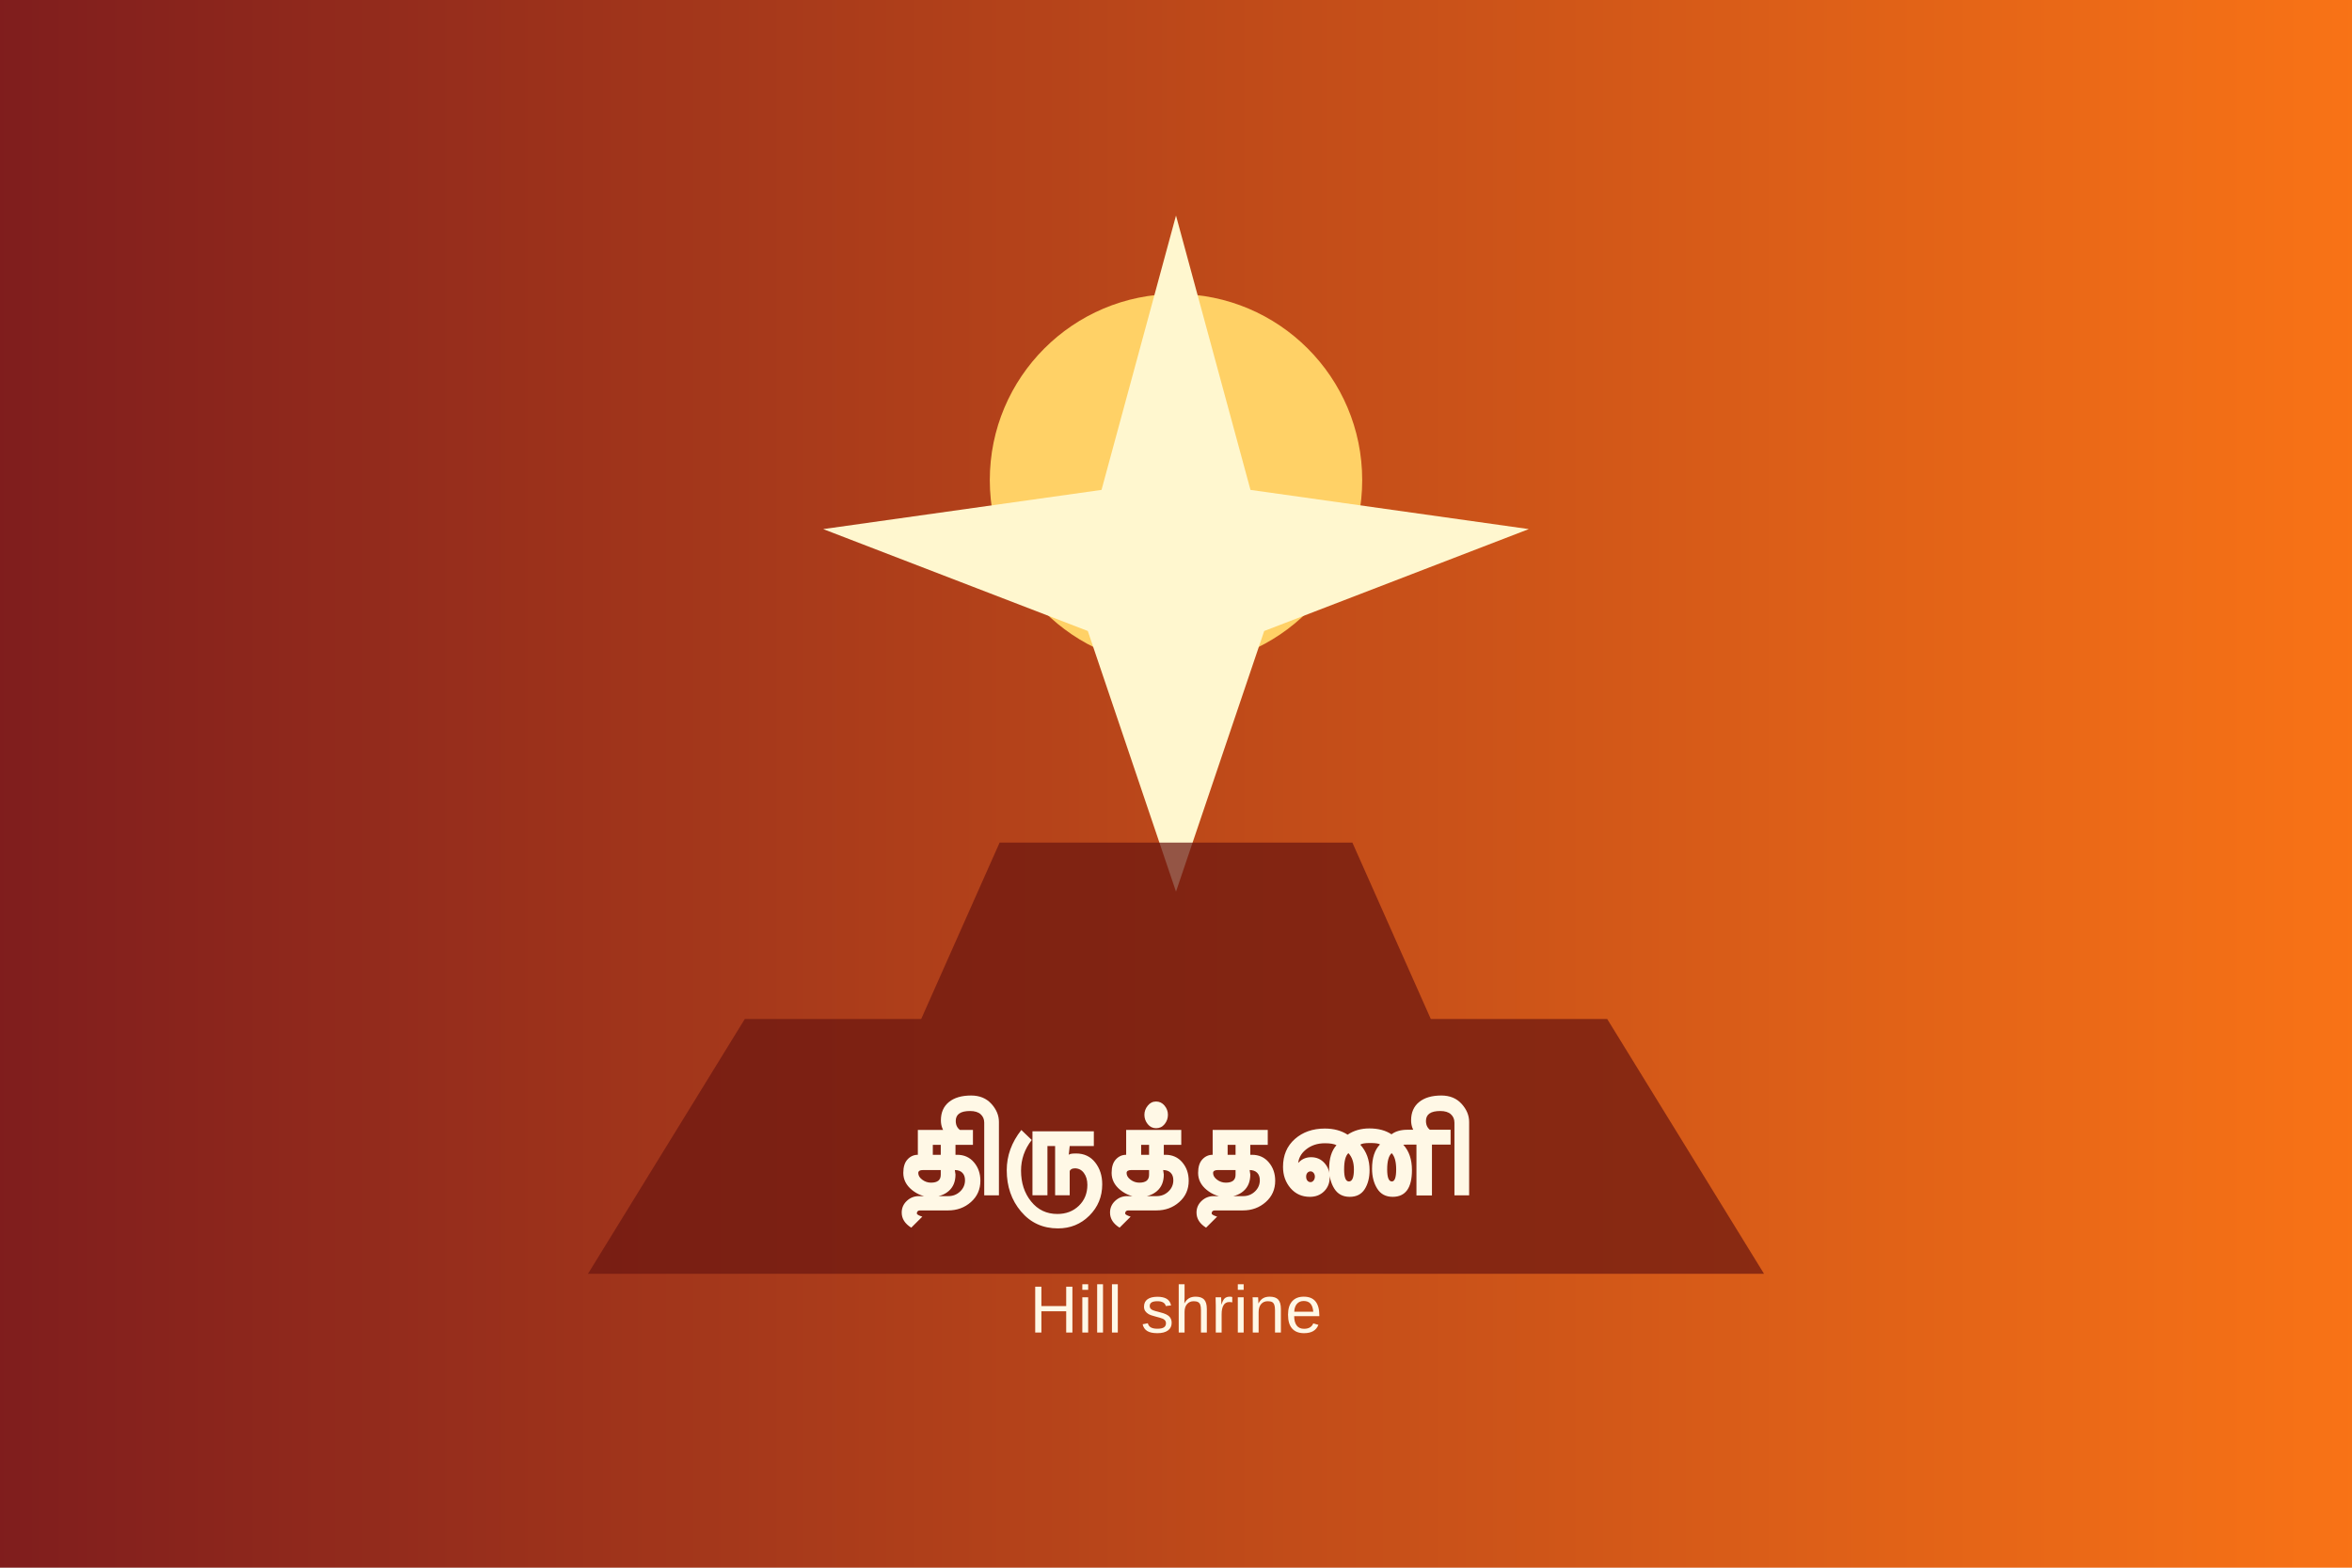
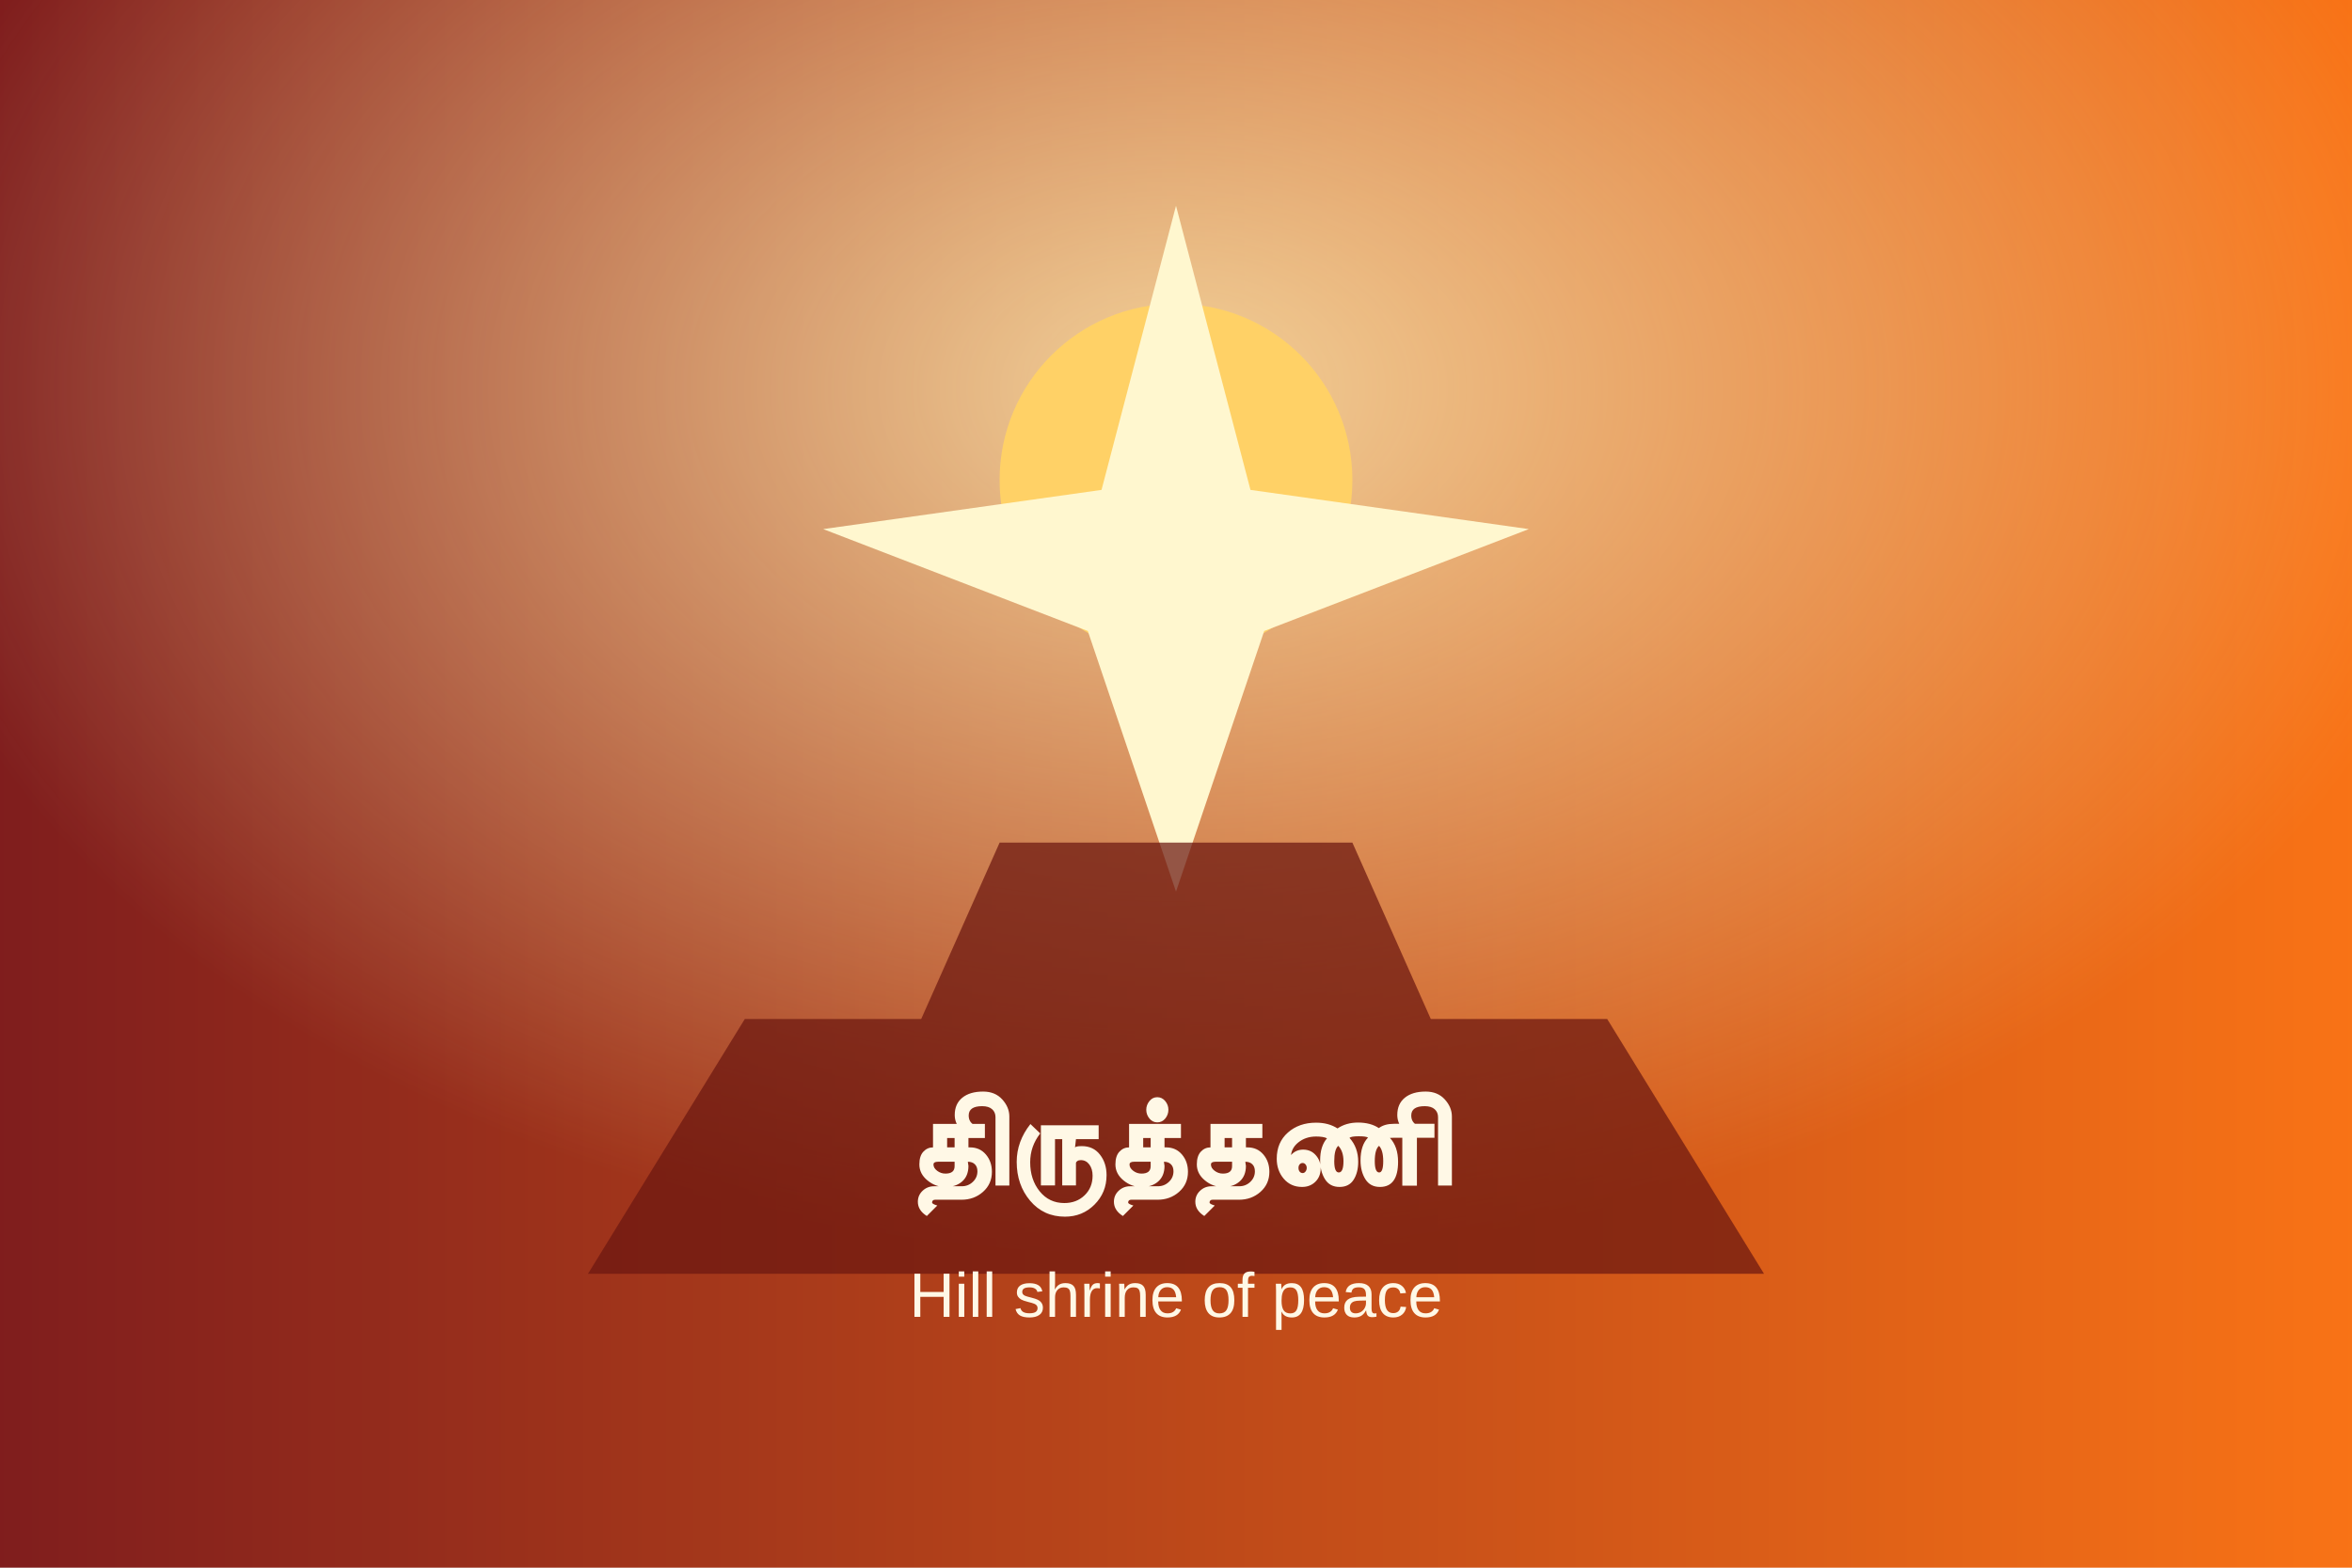
- <svg xmlns="http://www.w3.org/2000/svg" width="1200" height="800">
+ <svg xmlns="http://www.w3.org/2000/svg" width="1200" height="800" viewBox="0 0 1200 800">
  <defs>
    <linearGradient id="g" x1="0" x2="1">
      <stop stop-color="#7f1d1d" />
      <stop offset="1" stop-color="#f97316" />
    </linearGradient>
+     <radialGradient id="r" cx=".5" cy=".25" r=".55">
+       <stop stop-color="#fff2b8" stop-opacity=".8" />
+       <stop offset="1" stop-color="#fff2b8" stop-opacity="0" />
+     </radialGradient>
  </defs>
  <rect width="1200" height="800" fill="url(#g)" />
-   <circle cx="600" cy="245" r="95" fill="#ffd166" />
-   <path d="M600 110 L638 250 L780 270 L645 322 L600 455 L555 322 L420 270 L562 250 Z" fill="#fff7cf" />
+   <rect width="1200" height="800" fill="url(#r)" />
+   <circle cx="600" cy="245" r="90" fill="#ffd166" />
+   <path d="M600 105 L638 250 L780 270 L645 322 L600 455 L555 322 L420 270 L562 250 Z" fill="#fff7cf" />
  <path d="M300 650 L900 650 L820 520 L730 520 L690 430 L510 430 L470 520 L380 520 Z" fill="#6b160f" opacity=".72" />
-   <text x="600" y="610" font-size="68" text-anchor="middle" font-family="Arial" fill="#fff8e6" font-weight="800">திருத்தணி</text>
-   <text x="600" y="680" font-size="34" text-anchor="middle" font-family="Arial" fill="#fff8e6">Hill shrine</text>
+   <text x="600" y="605" font-size="64" text-anchor="middle" font-family="Arial" fill="#fff8e6" font-weight="800">திருத்தணி</text>
+   <text x="600" y="672" font-size="32" text-anchor="middle" font-family="Arial" fill="#fff8e6">Hill shrine of peace</text>
</svg>
